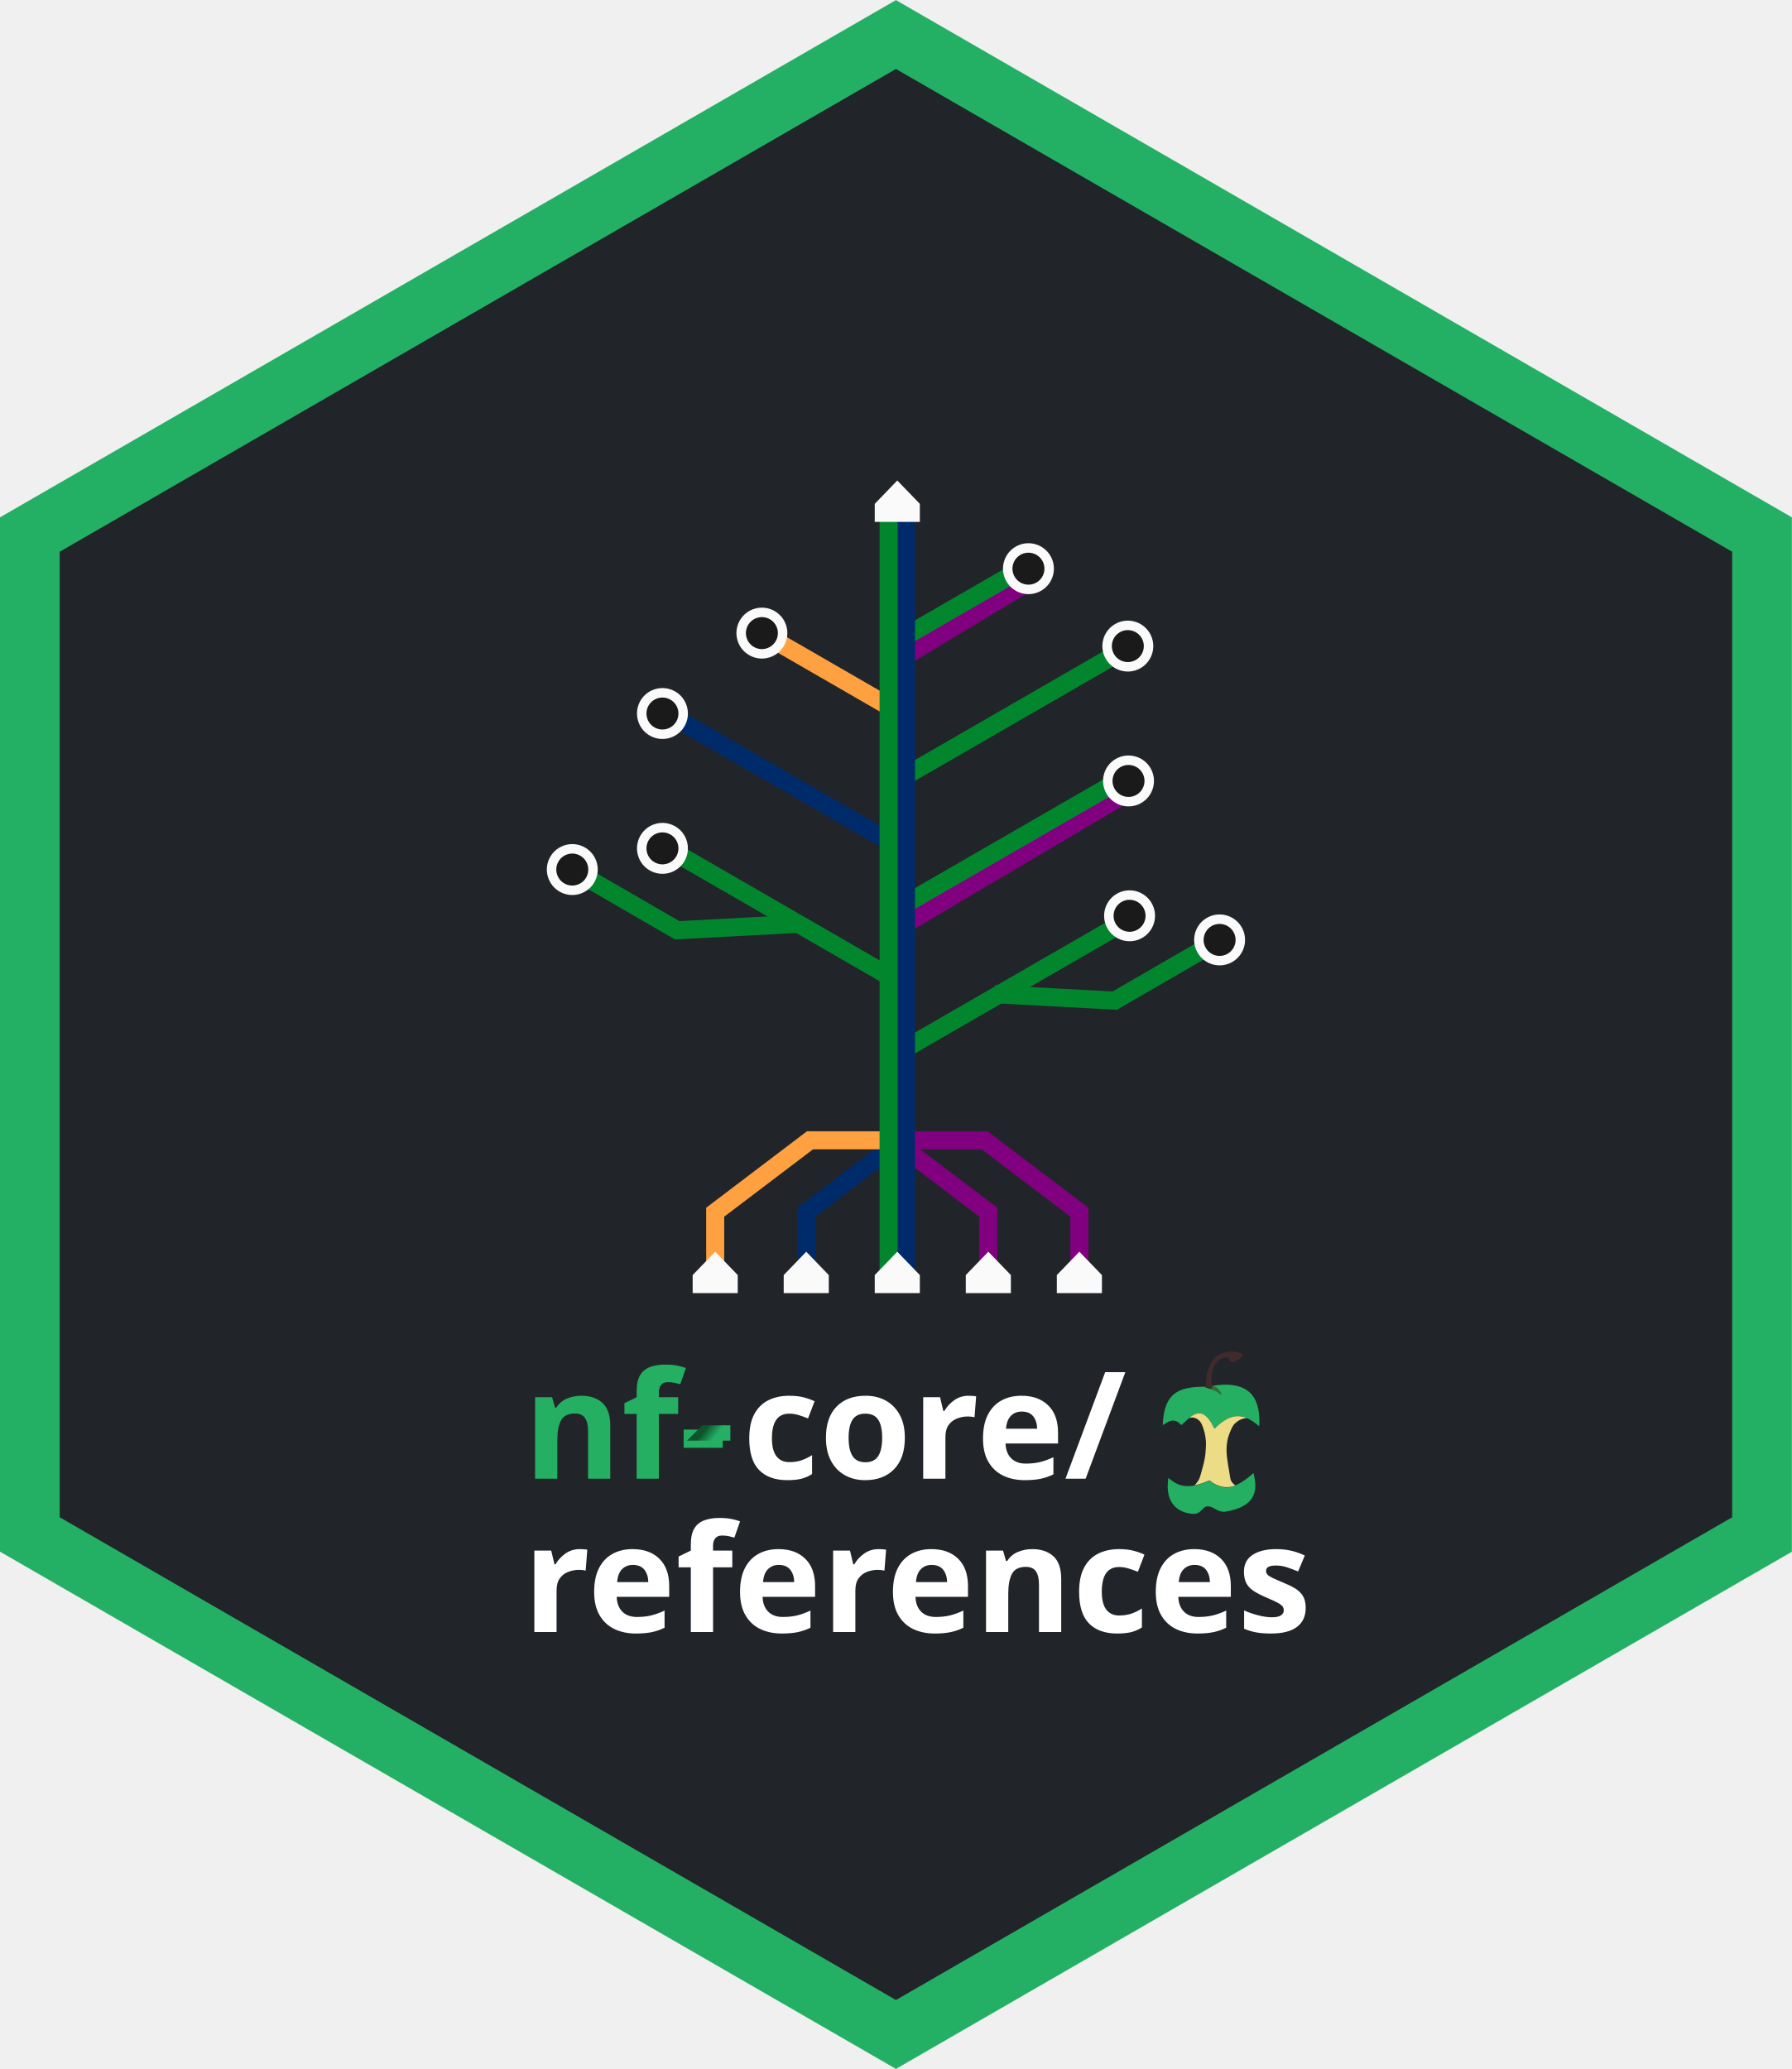
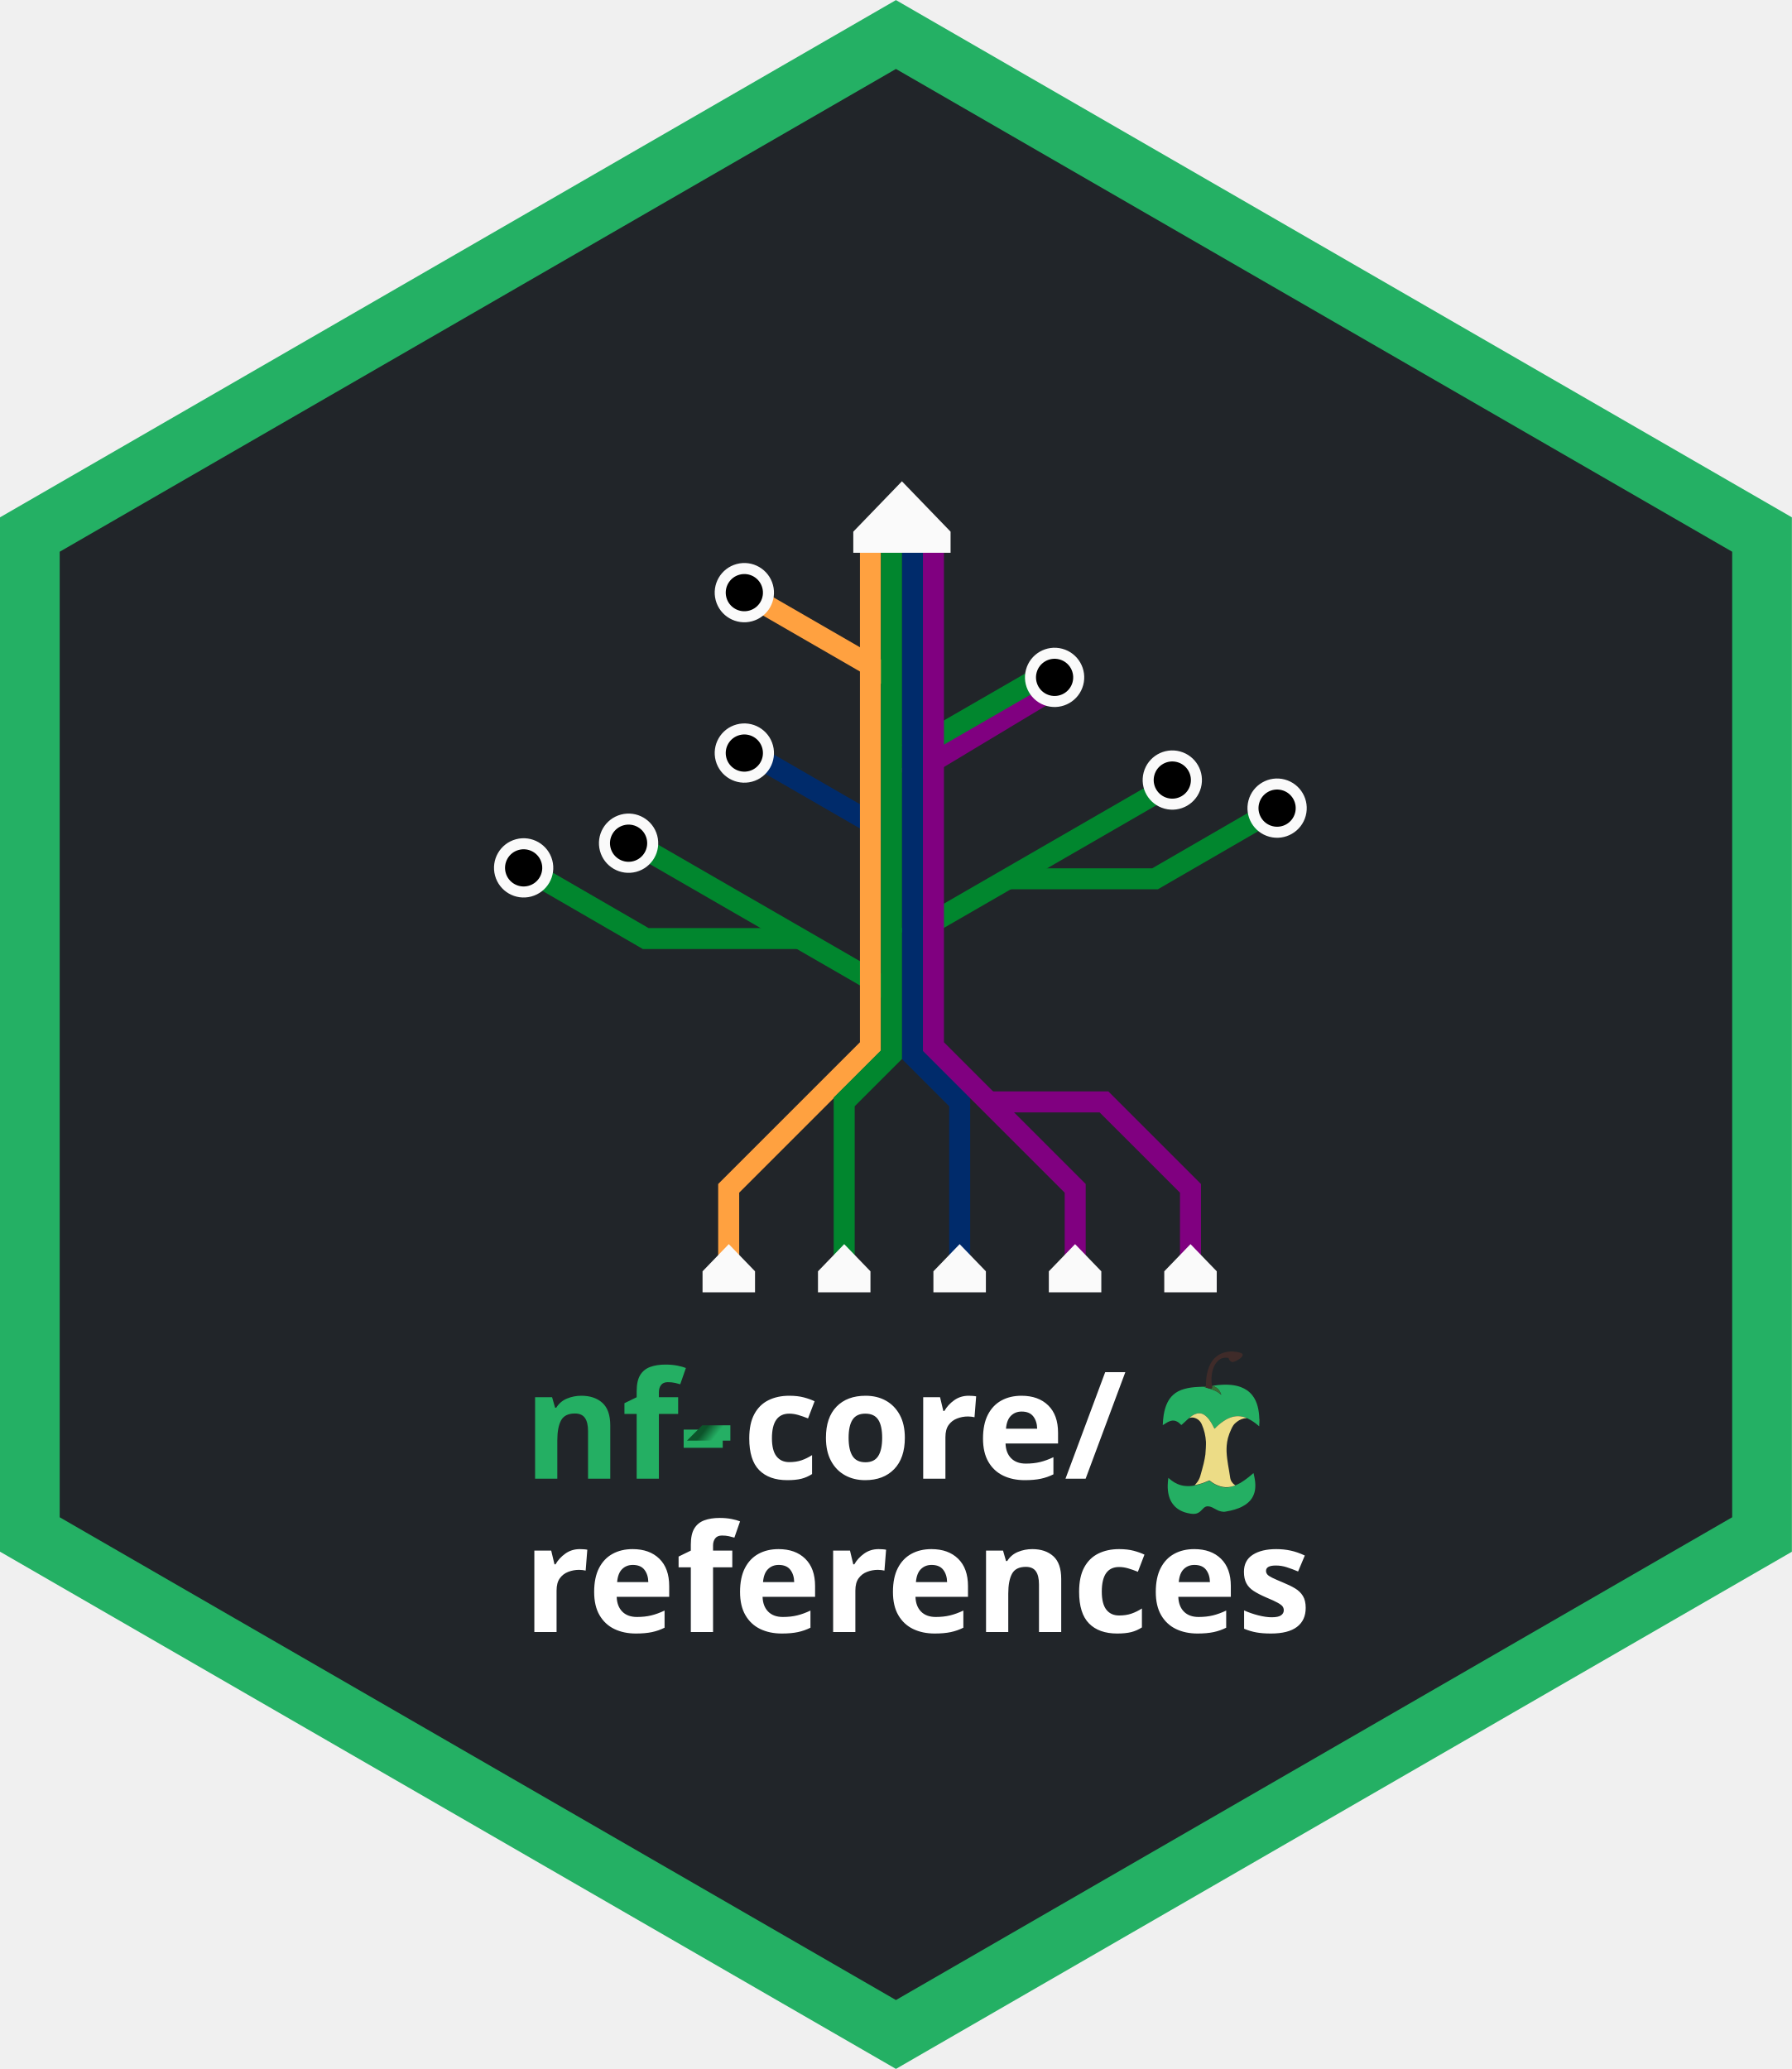
<svg xmlns="http://www.w3.org/2000/svg" width="4.399cm" height="5.08cm" viewBox="0 0 43.994 50.8" version="1.1" id="svg1">
  <defs id="defs1">
    <linearGradient id="f-22-3-1-7-8-1" x2="1" gradientTransform="matrix(37.93567,29.63859,-29.63859,37.93567,121.0979,274.1973)" gradientUnits="userSpaceOnUse">
      <stop id="stop12-6-8-2-3-6-1" offset="0" stop-color="#0c542a" />
      <stop id="stop14-1-5-0-3-8-5" offset=".215" stop-color="#0c542a" />
      <stop id="stop16-0-6-0-9-84-9" offset=".58" stop-color="#25af64" />
      <stop id="stop18-61-1-6-2-3-7" offset=".847" stop-color="#25af64" />
      <stop id="stop20-5-1-3-4-1-7" offset="1" stop-color="#25af64" />
    </linearGradient>
  </defs>
  <g id="layer1" transform="translate(-71.26857,-58.86979)">
    <g id="g10" transform="matrix(0.06595672,0,0,0.06595672,130.9337,79.44458)">
      <g id="g2-2-7-6-0-6" transform="matrix(0.2645833,0,0,0.2645833,-4127.828,-320.8078)">
        <path class="st0" d="m 13442.739,2896.002 -1218.5,-703.5 v -1407 l 1218.5,-703.5 1218.5,703.5 v 1407 z" id="path1-5-1-5-1-7-9-4-6-5" style="fill:#212529;fill-opacity:1;stroke:#000000" />
        <path class="st1" d="m 13442.739,2944.502 -1260.5,-727.8 v -1455.4 l 1260.5,-727.8 1260.5,727.8 v 1455.5 z m -1176.5,-776.2 1176.5,679.3 1176.5,-679.3 v -1358.6 l -1176.5,-679.3 -1176.5,679.3 z" id="path2-9-6-2-8-0-2-8-89-6" style="fill:#24b064;fill-opacity:1;stroke:none" />
      </g>
      <g id="g469-8-7-2-3" transform="matrix(0.2645833,0,0,0.2645833,-6110.631,-276.9723)">
        <g id="g24-3-2-66-9" transform="translate(20538.471,2032.072)">
          <text xml:space="preserve" style="font-size:209.867px;line-height:1.15;font-family:Inter;-inkscape-font-specification:Inter;text-align:end;text-decoration-color:#000000;letter-spacing:0px;text-anchor:end;fill:#ffffff;stroke:none;stroke-width:8.118;stroke-dasharray:8.118, 8.118;paint-order:stroke markers fill" x="-126.774" y="132.044" id="text14-0-4-8-3-49-4">
            <tspan id="tspan14-9-8-7-5-5-8" x="-126.774" y="132.044" style="font-style:normal;font-variant:normal;font-weight:bold;font-stretch:normal;font-size:209.867px;font-family:'Maven Pro';-inkscape-font-specification:'Maven Pro Bold';text-align:start;text-anchor:start;fill:#ffffff;stroke:none">references</tspan>
          </text>
          <g id="g15-1-1-3-1-0-1" transform="translate(3.4958484e-6,-433.0013)">
            <g id="g18-7-0-1-7-4-2">
              <g id="layer2-7-3-0-8-8-9" style="display:inline" transform="translate(-174.624,108)">
                <g id="g4209-1-0-0-9-7-3">
                  <path id="path24-1-4-5-4-1-9" d="m 1084.1,163.75 v 3.6 c -0.1,0 -0.1,0 -0.2,0.1 l -1.8,-1.5 c -4,-3.4 -8.3,-6.4 -13.1,-8.8 -0.8,-0.4 -1.6,-0.9 -2.5,-1.1 -0.1,-0.1 -0.2,-0.2 -0.3,-0.2 -1.8,-0.7 -3.6,-1.3 -5.5,-1.8 -4.1,-0.9 -8.2,-1 -12.3,-0.2 -5.3,1.1 -10,3.4 -14.5,6.4 -4.4,3 -8.4,6.5 -12.1,10.2 -0.7,0.7 -0.7,0.7 -1.1,-0.2 -2,-4.1 -4.2,-8.1 -6.9,-11.8 -2.1,-2.8 -4.4,-5.4 -7.4,-7.2 -3,-1.9 -6.3,-2.6 -9.8,-1.7 -4.3,1 -7.8,3.6 -11.1,6.4 -2,1.5 -3.8,3.3 -5.6,5 -1.7,1.5 -3.3,3 -5,4.5 -0.3,0.3 -0.5,0.3 -0.8,0 -1.7,-1.8 -3.5,-3.4 -5.6,-4.5 -3.1,-1.7 -6.3,-1.9 -9.6,-0.8 -2.8,0.9 -5.2,2.4 -7.7,4 -1,0.6 -1.9,1.3 -2.9,1.8 v -0.2 c 0.1,-0.2 0.1,-0.4 0.1,-0.6 0.2,-4.4 0.5,-8.9 1.2,-13.3 1,-6.1 2.5,-12 5.2,-17.5 2,-4.1 4.7,-7.9 8.1,-11 4.5,-4.1 9.8,-6.7 15.6,-8.3 6.3,-1.8 12.7,-2.6 19.2,-2.9 2.6,-0.1 5.1,-0.2 7.7,-0.3 1.3,0.5 2.6,0.8 3.9,1.2 1.9,0.6 3.8,1.2 5.7,1.7 1,0.4 1.9,0.7 2.9,1.1 3.7,1.3 7.3,3 10.4,5.5 0.8,0.6 1.6,1.3 2.4,2 -0.2,-0.6 -0.4,-1.1 -0.6,-1.7 -1.4,-3.7 -3.5,-6.7 -6.9,-8.8 -1.4,-0.9 -2.9,-1.5 -4.4,-2.3 0.1,0 0.3,0 0.4,-0.1 4.5,-0.8 9.1,-1.2 13.7,-1.4 3.9,-0.2 7.9,-0.1 11.8,0.3 4.6,0.5 9.1,1.4 13.4,3 6.4,2.4 11.9,6.1 16.2,11.5 3.7,4.7 6.1,10.1 7.6,15.9 1.5,5.7 2.1,11.6 2.3,17.5 -0.1,2.1 -0.1,4.3 -0.1,6.5" class="st0" style="fill:#24af63" />
                  <path id="path26-5-4-0-1-72-0" d="m 1084.1,157.15 h 0.1 v 6.6 h -0.1 z" class="st4" style="fill:#ecdc86" />
                  <path id="path28-9-4-3-6-7-8" d="m 1047.6,62.25 v 0.1 h -4.5 v -0.1 z" style="fill:#a0918f" />
                  <path id="path30-7-4-1-4-2-8" d="m 1050.5,250.65 c 2.5,-1 4.9,-2.3 7.3,-3.6 2.8,-1.7 5.4,-3.5 8,-5.4 2.2,-1.6 4.3,-3.3 6.4,-5.1 l 3.6,-3 c 0.2,-0.2 0.2,-0.1 0.3,0.1 0.4,1.6 0.7,3.3 1.1,5 0.5,2.3 0.8,4.6 1.1,6.9 0.3,2.7 0.4,5.3 0.2,8 -0.2,3.3 -0.8,6.6 -2,9.7 q -1.05,2.85 -2.7,5.4 c -1.4,2.2 -3,4.2 -5,5.9 -2.3,2.1 -4.9,3.9 -7.7,5.4 -3.7,2.1 -7.7,3.6 -11.8,4.8 -3.9,1.2 -7.9,2 -11.9,2.7 -1.1,0.2 -2.2,0.4 -3.3,0.4 -2.3,-0.1 -4.6,-0.6 -6.8,-1.4 -3.3,-1.3 -6.2,-3.3 -9.5,-4.8 -1.8,-0.8 -3.6,-1.4 -5.5,-1.5 -2.5,-0.2 -4.6,0.7 -6.4,2.4 l -3.9,3.9 c -2.2,2.2 -4.8,3.7 -7.9,4.2 -2.1,0.3 -4.1,0.2 -6.2,-0.1 -2.9,-0.4 -5.7,-1.1 -8.4,-1.9 -4,-1.3 -7.7,-3.1 -11.1,-5.7 -3.2,-2.4 -5.7,-5.4 -7.8,-8.8 -2.1,-3.5 -3.3,-7.2 -4.2,-11.1 -0.4,-1.7 -0.6,-3.5 -0.8,-5.2 -0.3,-2.5 -0.4,-4.9 -0.3,-7.4 0.1,-3.5 0.4,-6.9 0.9,-10.4 0.4,0.4 0.8,0.7 1.1,1 2.2,2 4.7,3.8 7.3,5.4 2.9,1.7 6.1,3.1 9.4,4 2.2,0.6 4.5,1 6.8,1.1 1.9,0.2 3.8,0.2 5.7,0.1 2.2,-0.1 4.5,-0.3 6.7,-0.9 0.3,0 0.6,0 0.8,-0.1 q 3,-0.6 6,-1.5 c 2.3,-0.7 4.5,-1.4 6.7,-2.2 2.1,-0.8 4.3,-1.7 6.4,-2.6 0.6,-0.3 1,-0.2 1.5,0.2 3.5,2.7 7.3,5 11.4,6.7 4.6,1.8 9.3,2.7 14.2,2.3 3.6,-0.7 7,-1.6 10.3,-2.9" class="st0" style="fill:#24af63" />
                  <path id="path32-7-7-80-3-26-5" d="m 1050.5,250.65 c -3.3,1.3 -6.7,2.2 -10.2,2.5 -4.9,0.4 -9.6,-0.5 -14.2,-2.3 -4.1,-1.6 -7.9,-3.9 -11.4,-6.7 -0.5,-0.4 -0.9,-0.5 -1.5,-0.2 -2.1,0.9 -4.2,1.8 -6.4,2.6 -2.2,0.8 -4.4,1.6 -6.7,2.2 -2,0.6 -4,1 -6,1.5 -0.3,0.1 -0.6,0.1 -0.8,0.1 l 2.1,-2.4 c 2.8,-3.2 4.8,-6.9 5.9,-11.1 1.6,-5.6 3.2,-11.3 4.6,-17 1,-4.2 1.8,-8.4 2.4,-12.7 0.4,-3.1 1,-14.9 0.8,-17.7 -0.5,-8.6 -2.4,-16.8 -5.9,-24.7 -2.1,-4.7 -5.7,-7.9 -10.7,-9.2 -2.2,-0.6 -4.4,-0.4 -6.5,0.3 -0.2,0.1 -0.3,0.2 -0.5,0.1 3.3,-2.8 6.7,-5.4 11.1,-6.4 3.5,-0.8 6.8,-0.2 9.8,1.7 3,1.9 5.3,4.4 7.4,7.2 2.7,3.7 4.9,7.7 6.9,11.8 0.4,0.9 0.4,0.9 1.1,0.2 3.7,-3.8 7.7,-7.3 12.1,-10.2 4.4,-3 9.2,-5.3 14.5,-6.4 4.1,-0.8 8.2,-0.7 12.3,0.2 1.9,0.4 3.7,1 5.5,1.8 0.1,0.1 0.3,0.1 0.3,0.2 -5.3,0.1 -9.8,2.1 -13.9,5.2 -2,1.5 -3.8,3.2 -5.2,5.3 -1.1,1.7 -2.1,3.6 -2.9,5.5 -1.8,3.8 -3.3,7.8 -4.4,11.9 -0.9,3.5 -1.5,7.1 -1.8,10.7 -0.2,2.8 -0.3,5.6 -0.2,8.4 0.1,3.4 0.5,6.8 0.9,10.3 0.7,5.7 1.7,11.4 2.7,17.1 0.5,3.1 0.9,6.3 1.5,9.5 0.7,4.6 3.3,8 7,10.6 0,-0.1 0.2,0 0.3,0.1" class="st4" style="fill:#ecdc86" />
                  <path id="path34-6-6-17-5-1-0" d="m 1043.1,62.35 h 4.5 c 3.6,0.2 7.2,0.8 10.6,2 2.7,0.9 3.3,2.7 1.7,5 -1.1,1.6 -2.7,2.8 -4.4,3.9 -2.1,1.4 -4.4,2.6 -6.9,3.5 -2.5,1 -4.9,0 -6.5,-2.5 -0.5,-0.8 -0.9,-1.6 -1.1,-2.5 -0.1,-0.3 -0.2,-0.4 -0.5,-0.4 -5.6,-1 -10.6,0.3 -14.7,4.3 -3.4,3.2 -5.4,7.3 -6.8,11.7 -1.3,4 -1.9,8 -2.1,12.2 -0.2,3.7 0.1,7.4 0.6,11 0.1,0.6 0.3,1.2 0.3,1.9 0.1,0.8 -0.2,1.5 -0.8,1.9 -0.7,0.5 -1.5,0.4 -2.3,0.4 -1.9,-0.6 -3.8,-1.2 -5.7,-1.7 v -1.3 c 0,-2 0,-3.9 0.1,-5.9 0.4,-7.7 1.6,-15.3 4.6,-22.5 2.2,-5.4 5.4,-10.1 9.9,-13.8 3.7,-3.1 7.9,-5.1 12.6,-6.2 2.4,-0.6 4.6,-0.9 6.9,-1" style="fill:#3f2b29" />
                  <path id="path36-7-31-9-4-0-9" d="m 1014.8,114.65 c 0.8,0 1.6,0.1 2.3,-0.4 0.7,-0.5 0.9,-1.2 0.8,-1.9 -0.1,-0.6 -0.2,-1.3 -0.3,-1.9 0.4,0 0.7,-0.1 1.1,-0.1 1.4,0.8 2.9,1.5 4.4,2.3 3.4,2.1 5.5,5.1 6.9,8.8 0.2,0.6 0.4,1.1 0.6,1.7 -0.8,-0.7 -1.6,-1.4 -2.4,-2 -3.2,-2.4 -6.7,-4.1 -10.4,-5.5 -1.1,-0.3 -2,-0.6 -3,-1" class="st7" style="fill:#396e35" />
                  <path id="path38-3-7-1-8-6-6" d="m 1009.1,111.65 v 1.3 c -1.3,-0.4 -2.6,-0.7 -3.9,-1.2 1.4,-0.1 2.7,-0.1 3.9,-0.1" class="st7" style="fill:#396e35" />
                </g>
              </g>
              <text id="text53-6-5-0-7-1-3" x="-125.725" y="349.245" font-size="209.87" font-weight="bold" style="font-weight:700;font-size:209.87px;font-family:'Maven Pro'">
                <tspan id="tspan55-5-9-3-3-5-8" x="-125.725" y="349.245" class="st0 st1 st2" font-size="209.87" font-weight="bold" style="font-weight:700;font-size:209.867px;font-family:'Maven Pro';fill:#24af63">nf-</tspan>
              </text>
              <text id="text69-63-6-5-3-9-5" x="182.517" y="349.245" font-size="209.87" font-weight="bold" style="font-weight:700;font-size:209.87px;font-family:'Maven Pro';fill:#ffffff">
                <tspan id="tspan71-9-2-9-5-4-6" x="182.517" y="349.245" class="st0 st1 st2" font-size="209.87" font-weight="bold" style="font-weight:700;font-size:209.867px;font-family:'Maven Pro';fill:#ffffff">
                  <tspan id="tspan73-4-1-4-0-9-1" style="fill:#ffffff">core/</tspan>
                </tspan>
              </text>
              <path id="path67-8-7-8-1-0-1" d="m 125.813,274.116 -21.532,21.616 h 61.092 v -21.617 z" style="fill:url(#f-22-3-1-7-8-1)" />
            </g>
          </g>
        </g>
      </g>
-       <g id="g1" transform="matrix(1.321902,0,0,1.321902,-813.9482,-495.1784)">
-         <g id="g68" transform="matrix(1.870921,-1.080177,1.080177,1.870921,-136.7852,269.4814)">
-           <path id="path67-2" d="m 137.35,96.027 -21.075,0.374" style="display:inline;fill:none;stroke:#800080;stroke-width:2.352;stroke-linecap:butt;stroke-linejoin:miter;stroke-miterlimit:4;stroke-dasharray:none;stroke-dashoffset:0;stroke-opacity:1" />
-           <path id="path68" d="M 138.473,94.156 H 117.772" style="display:inline;fill:none;stroke:#01862e;stroke-width:2.352;stroke-linecap:butt;stroke-linejoin:miter;stroke-miterlimit:4;stroke-dasharray:none;stroke-dashoffset:0;stroke-opacity:1" />
+       <g id="g3" transform="matrix(4.996163,0,0,4.996163,293.3988,257.5449)">
+         <path id="path130-5" d="m -202.367,-50.244 10.691,6.189 h 11.468" style="display:inline;fill:none;stroke:#01862e;stroke-width:1.565;stroke-linecap:butt;stroke-linejoin:miter;stroke-miterlimit:4;stroke-dasharray:none;stroke-dashoffset:0;stroke-opacity:1" />
+         <circle cx="-181.165" cy="-99.605" fill="#ffffff" stroke="#000000" stroke-width="0.822" id="circle130-0" r="1.797" transform="rotate(-15)" style="fill:#000000;fill-opacity:1;stroke:#fafafa;stroke-opacity:1" />
+         <path id="path131-3" d="m -194.548,-52.339 21.414,12.363" style="display:inline;fill:none;stroke:#01862e;stroke-width:1.565;stroke-linecap:butt;stroke-linejoin:miter;stroke-miterlimit:4;stroke-dasharray:none;stroke-dashoffset:0;stroke-opacity:1" />
+         <circle cx="-173.137" cy="-99.357" fill="#ffffff" stroke="#000000" stroke-width="0.822" id="circle131-6" r="1.797" transform="rotate(-15)" style="fill:#000000;fill-opacity:1;stroke:#fafafa;stroke-opacity:1" />
+         <path id="path134-0" d="m -185.924,-70.752 12.79,7.384" style="display:inline;fill:none;stroke:#ffa140;stroke-width:1.565;stroke-linecap:butt;stroke-linejoin:miter;stroke-miterlimit:4;stroke-dasharray:none;stroke-dashoffset:0;stroke-opacity:1" />
+         <circle cx="-159.974" cy="-115.159" fill="#ffffff" stroke="#000000" stroke-width="0.822" id="circle134-6" r="1.797" transform="rotate(-15)" style="fill:#000000;fill-opacity:1;stroke:#fafafa;stroke-opacity:1" />
+         <path id="path140-3" d="m -150.938,-56.447 -21.414,12.363" style="display:inline;fill:none;stroke:#01862e;stroke-width:1.565;stroke-linecap:butt;stroke-linejoin:miter;stroke-miterlimit:4;stroke-dasharray:none;stroke-dashoffset:0;stroke-opacity:1" />
+         <circle cx="-161.708" cy="-14.507" fill="#ffffff" stroke="#000000" stroke-width="0.822" id="circle140-2" r="1.797" transform="rotate(15)" style="fill:#000000;fill-opacity:1;stroke:#fafafa;stroke-opacity:1" />
+         <path id="path143-6" d="m -143.04,-54.696 -10.691,6.189 -11.116,-3e-6" style="display:inline;fill:none;stroke:#01862e;stroke-width:1.565;stroke-linecap:butt;stroke-linejoin:miter;stroke-miterlimit:4;stroke-dasharray:none;stroke-dashoffset:0;stroke-opacity:1" />
+         <circle cx="-153.624" cy="-14.507" fill="#ffffff" stroke="#000000" stroke-width="0.822" id="circle143-1" r="1.797" transform="rotate(15)" style="fill:#000000;fill-opacity:1;stroke:#fafafa;stroke-opacity:1" />
+         <g id="g146-5" transform="matrix(0.5761904,-0.3326637,0.3326637,0.5761904,-271.4064,-72.88271)">
+           <path id="path145-4" d="m 137.35,96.027 -21.075,0.374" style="display:inline;fill:none;stroke:#800080;stroke-width:2.352;stroke-linecap:butt;stroke-linejoin:miter;stroke-miterlimit:4;stroke-dasharray:none;stroke-dashoffset:0;stroke-opacity:1" />
+           <path id="path146-7" d="M 138.473,94.156 H 117.772" style="display:inline;fill:none;stroke:#01862e;stroke-width:2.352;stroke-linecap:butt;stroke-linejoin:miter;stroke-miterlimit:4;stroke-dasharray:none;stroke-dashoffset:0;stroke-opacity:1" />
        </g>
-         <circle cx="-290.81" cy="-231.363" fill="#ffffff" stroke="#000000" stroke-width="2.668" id="circle11" r="5.835" transform="rotate(-165)" style="fill:#1a1a1a;fill-opacity:1;stroke:#fafafa;stroke-opacity:1" />
-         <path id="path52" d="m 140.78,313.901 41.529,23.977" style="display:inline;fill:none;stroke:#ffa140;stroke-width:5.08;stroke-linecap:butt;stroke-linejoin:miter;stroke-miterlimit:4;stroke-dasharray:none;stroke-dashoffset:0;stroke-opacity:1" />
-         <circle cx="58.969" cy="343.871" fill="#ffffff" stroke="#000000" stroke-width="2.668" id="circle52" r="5.835" transform="rotate(-15)" style="fill:#1a1a1a;fill-opacity:1;stroke:#fafafa;stroke-opacity:1" />
-         <path id="path113" d="m 185.152,459.741 -26.702,20.245 v 20.245" style="display:inline;fill:none;stroke:#002b6b;stroke-width:5.08;stroke-linecap:butt;stroke-linejoin:miter;stroke-miterlimit:4;stroke-dasharray:none;stroke-dashoffset:0;stroke-opacity:1" />
-         <path id="path124" d="m 183.024,459.741 26.702,20.245 v 20.245" style="display:inline;fill:none;stroke:#800080;stroke-width:5.08;stroke-linecap:butt;stroke-linejoin:miter;stroke-miterlimit:4;stroke-dasharray:none;stroke-dashoffset:0;stroke-opacity:1" />
-         <path style="display:inline;fill:none;stroke:#ffa140;stroke-width:5.08;stroke-linecap:butt;stroke-linejoin:miter;stroke-miterlimit:4;stroke-dasharray:none;stroke-dashoffset:0;stroke-opacity:1" d="m 184.088,459.729 h -24.574 l -26.702,20.257 v 20.245" id="path26-6" />
-         <path style="display:inline;fill:none;stroke:#800080;stroke-width:5.08;stroke-linecap:butt;stroke-linejoin:miter;stroke-miterlimit:4;stroke-dasharray:none;stroke-dashoffset:0;stroke-opacity:1" d="M 235.364,500.231 V 479.986 L 208.662,459.729 H 184.088" id="path94" />
-         <path id="path142" d="m 87.389,380.491 34.713,20.095 33.807,-1.805" style="display:inline;fill:none;stroke:#01862e;stroke-width:5.08;stroke-linecap:butt;stroke-linejoin:miter;stroke-miterlimit:4;stroke-dasharray:none;stroke-dashoffset:0;stroke-opacity:1" />
-         <path id="path98" d="m 112.777,373.69 69.531,40.144" style="display:inline;fill:none;stroke:#01862e;stroke-width:5.08;stroke-linecap:butt;stroke-linejoin:miter;stroke-miterlimit:4;stroke-dasharray:none;stroke-dashoffset:0;stroke-opacity:1" />
-         <path id="path137" d="m 254.381,394.618 -69.531,40.144" style="display:inline;fill:none;stroke:#01862e;stroke-width:5.08;stroke-linecap:butt;stroke-linejoin:miter;stroke-miterlimit:4;stroke-dasharray:none;stroke-dashoffset:0;stroke-opacity:1" />
-         <path id="path79" d="m 280.028,400.305 -34.713,20.095 -33.807,-1.805" style="display:inline;fill:none;stroke:#01862e;stroke-width:5.08;stroke-linecap:butt;stroke-linejoin:miter;stroke-miterlimit:4;stroke-dasharray:none;stroke-dashoffset:0;stroke-opacity:1" />
-         <circle cx="369.865" cy="318.42" fill="#ffffff" stroke="#000000" stroke-width="2.668" id="circle8" r="5.835" transform="rotate(15)" style="fill:#1a1a1a;fill-opacity:1;stroke:#fafafa;stroke-opacity:1" />
-         <g id="g74" transform="matrix(1.870921,-1.080177,1.080177,1.870921,-136.8013,344.9069)">
-           <path id="path73" d="m 152.318,96.027 -36.042,0.374" style="display:inline;fill:none;stroke:#800080;stroke-width:2.352;stroke-linecap:butt;stroke-linejoin:miter;stroke-miterlimit:4;stroke-dasharray:none;stroke-dashoffset:0;stroke-opacity:1" />
-           <path id="path74" d="M 153.44,94.156 H 117.772" style="display:inline;fill:none;stroke:#01862e;stroke-width:2.352;stroke-linecap:butt;stroke-linejoin:miter;stroke-miterlimit:4;stroke-dasharray:none;stroke-dashoffset:0;stroke-opacity:1" />
-         </g>
-         <path id="path126" d="m 254.381,317.866 -69.531,40.144" style="display:inline;fill:none;stroke:#01862e;stroke-width:5.08;stroke-linecap:butt;stroke-linejoin:miter;stroke-miterlimit:4;stroke-dasharray:none;stroke-dashoffset:0;stroke-opacity:1" />
-         <path id="path76" d="m 112.777,335.712 69.531,40.144" style="display:inline;fill:none;stroke:#002b6b;stroke-width:5.08;stroke-linecap:butt;stroke-linejoin:miter;stroke-miterlimit:4;stroke-dasharray:none;stroke-dashoffset:0;stroke-opacity:1" />
-         <g id="g57" transform="matrix(2.160354,0,0,2.160354,-43.25008,-63.53364)">
-           <path id="path50" d="M 106.366,160.815 V 260.959" style="display:inline;fill:none;stroke:#002b6b;stroke-width:2.352;stroke-linecap:butt;stroke-linejoin:miter;stroke-miterlimit:4;stroke-dasharray:none;stroke-dashoffset:0;stroke-opacity:1" />
-           <path id="path92" d="M 104.098,160.815 V 260.959" style="display:inline;fill:none;stroke:#01862e;stroke-width:2.352;stroke-linecap:butt;stroke-linejoin:miter;stroke-miterlimit:4;stroke-dasharray:none;stroke-dashoffset:0;stroke-opacity:1" />
-         </g>
-         <path id="path1379" d="m 139.16,502.771 v -5.079 h 0.004 l -6.352,-6.577 -6.349,6.577 v 5.079 z" style="color:#000000;font-style:normal;font-variant:normal;font-weight:normal;font-stretch:normal;font-size:medium;line-height:normal;font-family:sans-serif;font-variant-ligatures:normal;font-variant-position:normal;font-variant-caps:normal;font-variant-numeric:normal;font-variant-alternates:normal;font-feature-settings:normal;text-indent:0;text-align:start;text-decoration:none;text-decoration-line:none;text-decoration-style:solid;text-decoration-color:#000000;letter-spacing:normal;word-spacing:normal;text-transform:none;writing-mode:lr-tb;direction:ltr;text-orientation:mixed;dominant-baseline:auto;baseline-shift:baseline;text-anchor:start;white-space:normal;shape-padding:0;clip-rule:nonzero;display:inline;overflow:visible;visibility:visible;isolation:auto;mix-blend-mode:normal;color-interpolation:sRGB;color-interpolation-filters:linearRGB;solid-color:#000000;solid-opacity:1;vector-effect:none;fill:#fafafa;fill-opacity:1;fill-rule:nonzero;stroke:none;stroke-width:5.079;stroke-linecap:butt;stroke-linejoin:miter;stroke-miterlimit:4;stroke-dasharray:none;stroke-dashoffset:0;stroke-opacity:1;color-rendering:auto;image-rendering:auto;shape-rendering:auto;text-rendering:auto;enable-background:accumulate" />
-         <path id="path234" d="m 164.798,502.771 v -5.079 h 0.004 l -6.352,-6.577 -6.349,6.577 v 5.079 z" style="color:#000000;font-style:normal;font-variant:normal;font-weight:normal;font-stretch:normal;font-size:medium;line-height:normal;font-family:sans-serif;font-variant-ligatures:normal;font-variant-position:normal;font-variant-caps:normal;font-variant-numeric:normal;font-variant-alternates:normal;font-feature-settings:normal;text-indent:0;text-align:start;text-decoration:none;text-decoration-line:none;text-decoration-style:solid;text-decoration-color:#000000;letter-spacing:normal;word-spacing:normal;text-transform:none;writing-mode:lr-tb;direction:ltr;text-orientation:mixed;dominant-baseline:auto;baseline-shift:baseline;text-anchor:start;white-space:normal;shape-padding:0;clip-rule:nonzero;display:inline;overflow:visible;visibility:visible;isolation:auto;mix-blend-mode:normal;color-interpolation:sRGB;color-interpolation-filters:linearRGB;solid-color:#000000;solid-opacity:1;vector-effect:none;fill:#fafafa;fill-opacity:1;fill-rule:nonzero;stroke:none;stroke-width:5.079;stroke-linecap:butt;stroke-linejoin:miter;stroke-miterlimit:4;stroke-dasharray:none;stroke-dashoffset:0;stroke-opacity:1;color-rendering:auto;image-rendering:auto;shape-rendering:auto;text-rendering:auto;enable-background:accumulate" />
-         <path id="path236" d="m 216.074,502.771 v -5.079 h 0.002 l -6.352,-6.577 -6.349,6.577 v 5.079 z" style="color:#000000;font-style:normal;font-variant:normal;font-weight:normal;font-stretch:normal;font-size:medium;line-height:normal;font-family:sans-serif;font-variant-ligatures:normal;font-variant-position:normal;font-variant-caps:normal;font-variant-numeric:normal;font-variant-alternates:normal;font-feature-settings:normal;text-indent:0;text-align:start;text-decoration:none;text-decoration-line:none;text-decoration-style:solid;text-decoration-color:#000000;letter-spacing:normal;word-spacing:normal;text-transform:none;writing-mode:lr-tb;direction:ltr;text-orientation:mixed;dominant-baseline:auto;baseline-shift:baseline;text-anchor:start;white-space:normal;shape-padding:0;clip-rule:nonzero;display:inline;overflow:visible;visibility:visible;isolation:auto;mix-blend-mode:normal;color-interpolation:sRGB;color-interpolation-filters:linearRGB;solid-color:#000000;solid-opacity:1;vector-effect:none;fill:#fafafa;fill-opacity:1;fill-rule:nonzero;stroke:none;stroke-width:5.079;stroke-linecap:butt;stroke-linejoin:miter;stroke-miterlimit:4;stroke-dasharray:none;stroke-dashoffset:0;stroke-opacity:1;color-rendering:auto;image-rendering:auto;shape-rendering:auto;text-rendering:auto;enable-background:accumulate" />
-         <path id="path237" d="m 241.712,502.771 v -5.079 h 0.002 l -6.352,-6.577 -6.349,6.577 v 5.079 z" style="color:#000000;font-style:normal;font-variant:normal;font-weight:normal;font-stretch:normal;font-size:medium;line-height:normal;font-family:sans-serif;font-variant-ligatures:normal;font-variant-position:normal;font-variant-caps:normal;font-variant-numeric:normal;font-variant-alternates:normal;font-feature-settings:normal;text-indent:0;text-align:start;text-decoration:none;text-decoration-line:none;text-decoration-style:solid;text-decoration-color:#000000;letter-spacing:normal;word-spacing:normal;text-transform:none;writing-mode:lr-tb;direction:ltr;text-orientation:mixed;dominant-baseline:auto;baseline-shift:baseline;text-anchor:start;white-space:normal;shape-padding:0;clip-rule:nonzero;display:inline;overflow:visible;visibility:visible;isolation:auto;mix-blend-mode:normal;color-interpolation:sRGB;color-interpolation-filters:linearRGB;solid-color:#000000;solid-opacity:1;vector-effect:none;fill:#fafafa;fill-opacity:1;fill-rule:nonzero;stroke:none;stroke-width:5.079;stroke-linecap:butt;stroke-linejoin:miter;stroke-miterlimit:4;stroke-dasharray:none;stroke-dashoffset:0;stroke-opacity:1;color-rendering:auto;image-rendering:auto;shape-rendering:auto;text-rendering:auto;enable-background:accumulate" />
-         <path id="path235" d="m 190.436,502.771 v -5.079 h 0.002 l -6.352,-6.577 -6.349,6.577 v 5.079 z" style="color:#000000;font-style:normal;font-variant:normal;font-weight:normal;font-stretch:normal;font-size:medium;line-height:normal;font-family:sans-serif;font-variant-ligatures:normal;font-variant-position:normal;font-variant-caps:normal;font-variant-numeric:normal;font-variant-alternates:normal;font-feature-settings:normal;text-indent:0;text-align:start;text-decoration:none;text-decoration-line:none;text-decoration-style:solid;text-decoration-color:#000000;letter-spacing:normal;word-spacing:normal;text-transform:none;writing-mode:lr-tb;direction:ltr;text-orientation:mixed;dominant-baseline:auto;baseline-shift:baseline;text-anchor:start;white-space:normal;shape-padding:0;clip-rule:nonzero;display:inline;overflow:visible;visibility:visible;isolation:auto;mix-blend-mode:normal;color-interpolation:sRGB;color-interpolation-filters:linearRGB;solid-color:#000000;solid-opacity:1;vector-effect:none;fill:#fafafa;fill-opacity:1;fill-rule:nonzero;stroke:none;stroke-width:5.079;stroke-linecap:butt;stroke-linejoin:miter;stroke-miterlimit:4;stroke-dasharray:none;stroke-dashoffset:0;stroke-opacity:1;color-rendering:auto;image-rendering:auto;shape-rendering:auto;text-rendering:auto;enable-background:accumulate" />
-         <path id="path236-7" d="m 190.436,285.567 v -5.079 h 0.002 l -6.352,-6.577 -6.349,6.577 v 5.079 z" style="color:#000000;font-style:normal;font-variant:normal;font-weight:normal;font-stretch:normal;font-size:medium;line-height:normal;font-family:sans-serif;font-variant-ligatures:normal;font-variant-position:normal;font-variant-caps:normal;font-variant-numeric:normal;font-variant-alternates:normal;font-feature-settings:normal;text-indent:0;text-align:start;text-decoration:none;text-decoration-line:none;text-decoration-style:solid;text-decoration-color:#000000;letter-spacing:normal;word-spacing:normal;text-transform:none;writing-mode:lr-tb;direction:ltr;text-orientation:mixed;dominant-baseline:auto;baseline-shift:baseline;text-anchor:start;white-space:normal;shape-padding:0;clip-rule:nonzero;display:inline;overflow:visible;visibility:visible;isolation:auto;mix-blend-mode:normal;color-interpolation:sRGB;color-interpolation-filters:linearRGB;solid-color:#000000;solid-opacity:1;vector-effect:none;fill:#fafafa;fill-opacity:1;fill-rule:nonzero;stroke:none;stroke-width:5.079;stroke-linecap:butt;stroke-linejoin:miter;stroke-miterlimit:4;stroke-dasharray:none;stroke-dashoffset:0;stroke-opacity:1;color-rendering:auto;image-rendering:auto;shape-rendering:auto;text-rendering:auto;enable-background:accumulate" />
-         <circle cx="-9.839" cy="394.376" fill="#ffffff" stroke="#000000" stroke-width="2.668" id="circle10" r="5.835" transform="rotate(-15)" style="fill:#1a1a1a;fill-opacity:1;stroke:#fafafa;stroke-opacity:1" />
-         <circle cx="16.23" cy="395.182" fill="#ffffff" stroke="#000000" stroke-width="2.668" id="circle3" r="5.835" transform="rotate(-15)" style="fill:#1a1a1a;fill-opacity:1;stroke:#fafafa;stroke-opacity:1" />
-         <circle cx="26.06" cy="-358.498" fill="#ffffff" stroke="#000000" stroke-width="2.668" id="circle76" r="5.835" transform="matrix(0.9659258,-0.258819,-0.258819,-0.9659258,0,0)" style="fill:#1a1a1a;fill-opacity:1;stroke:#fafafa;stroke-opacity:1" />
-         <circle cx="343.618" cy="318.42" fill="#ffffff" stroke="#000000" stroke-width="2.668" id="circle9" r="5.835" transform="rotate(15)" style="fill:#1a1a1a;fill-opacity:1;stroke:#fafafa;stroke-opacity:1" />
-         <circle cx="-323.485" cy="-245.179" fill="#ffffff" stroke="#000000" stroke-width="2.668" id="circle14" r="5.835" transform="rotate(-165)" style="fill:#1a1a1a;fill-opacity:1;stroke:#fafafa;stroke-opacity:1" />
-         <circle cx="333.502" cy="-281.813" fill="#ffffff" stroke="#000000" stroke-width="2.668" id="circle7" r="5.835" transform="matrix(0.9659258,0.258819,0.258819,-0.9659258,0,0)" style="fill:#1a1a1a;fill-opacity:1;stroke:#fafafa;stroke-opacity:1" />
+         <circle cx="172.159" cy="19.628" fill="#ffffff" stroke="#000000" stroke-width="0.822" id="circle146-6" r="1.797" transform="rotate(-165)" style="fill:#000000;fill-opacity:1;stroke:#fafafa;stroke-opacity:1" />
+         <path id="path158-6" d="m -185.924,-59.056 12.79,7.384" style="display:inline;fill:none;stroke:#002b6b;stroke-width:1.565;stroke-linecap:butt;stroke-linejoin:miter;stroke-miterlimit:4;stroke-dasharray:none;stroke-dashoffset:0;stroke-opacity:1" />
+         <circle cx="-163.068" cy="103.613" fill="#ffffff" stroke="#000000" stroke-width="0.822" id="circle158-9" r="1.797" transform="matrix(0.9659258,-0.2588191,-0.2588191,-0.9659258,0,0)" style="fill:#000000;fill-opacity:1;stroke:#fafafa;stroke-opacity:1" />
+         <path style="display:inline;fill:none;stroke:#ffa140;stroke-width:1.565;stroke-linecap:butt;stroke-linejoin:miter;stroke-miterlimit:4;stroke-dasharray:none;stroke-dashoffset:0;stroke-opacity:1" d="m -174.933,-74.353 v 38.349 l -10.562,10.562 v 7.041" id="path163-3" />
+         <path style="display:inline;fill:none;stroke:#002b6b;stroke-width:1.565;stroke-linecap:butt;stroke-linejoin:miter;stroke-miterlimit:4;stroke-dasharray:none;stroke-dashoffset:0;stroke-opacity:1" d="m -171.804,-74.353 -0.001,38.949 3.521,3.52 v 14.083" id="path164-7" />
+         <path style="display:inline;fill:none;stroke:#01862e;stroke-width:1.565;stroke-linecap:butt;stroke-linejoin:miter;stroke-miterlimit:4;stroke-dasharray:none;stroke-dashoffset:0;stroke-opacity:1" d="m -173.369,-74.353 0.001,38.949 -3.521,3.52 v 14.083" id="path165-4" />
+         <path style="display:inline;fill:none;stroke:#800080;stroke-width:1.565;stroke-linecap:butt;stroke-linejoin:miter;stroke-miterlimit:4;stroke-dasharray:none;stroke-dashoffset:0;stroke-opacity:1" d="m -170.24,-74.353 v 38.349 l 10.562,10.562 v 7.041" id="path166-5" />
+         <path id="path169-2" d="m -157.732,-17.695 v -1.564 h 8e-4 l -1.956,-2.026 -1.955,2.026 v 1.564 z" style="color:#000000;font-style:normal;font-variant:normal;font-weight:normal;font-stretch:normal;font-size:medium;line-height:normal;font-family:sans-serif;font-variant-ligatures:normal;font-variant-position:normal;font-variant-caps:normal;font-variant-numeric:normal;font-variant-alternates:normal;font-feature-settings:normal;text-indent:0;text-align:start;text-decoration:none;text-decoration-line:none;text-decoration-style:solid;text-decoration-color:#000000;letter-spacing:normal;word-spacing:normal;text-transform:none;writing-mode:lr-tb;direction:ltr;text-orientation:mixed;dominant-baseline:auto;baseline-shift:baseline;text-anchor:start;white-space:normal;shape-padding:0;clip-rule:nonzero;display:inline;overflow:visible;visibility:visible;isolation:auto;mix-blend-mode:normal;color-interpolation:sRGB;color-interpolation-filters:linearRGB;solid-color:#000000;solid-opacity:1;vector-effect:none;fill:#fafafa;fill-opacity:1;fill-rule:nonzero;stroke:none;stroke-width:1.564;stroke-linecap:butt;stroke-linejoin:miter;stroke-miterlimit:4;stroke-dasharray:none;stroke-dashoffset:0;stroke-opacity:1;color-rendering:auto;image-rendering:auto;shape-rendering:auto;text-rendering:auto;enable-background:accumulate" />
+         <path id="path172-5" d="m -183.532,-17.695 v -1.564 h 7.9e-4 l -1.956,-2.026 -1.955,2.026 v 1.564 z" style="color:#000000;font-style:normal;font-variant:normal;font-weight:normal;font-stretch:normal;font-size:medium;line-height:normal;font-family:sans-serif;font-variant-ligatures:normal;font-variant-position:normal;font-variant-caps:normal;font-variant-numeric:normal;font-variant-alternates:normal;font-feature-settings:normal;text-indent:0;text-align:start;text-decoration:none;text-decoration-line:none;text-decoration-style:solid;text-decoration-color:#000000;letter-spacing:normal;word-spacing:normal;text-transform:none;writing-mode:lr-tb;direction:ltr;text-orientation:mixed;dominant-baseline:auto;baseline-shift:baseline;text-anchor:start;white-space:normal;shape-padding:0;clip-rule:nonzero;display:inline;overflow:visible;visibility:visible;isolation:auto;mix-blend-mode:normal;color-interpolation:sRGB;color-interpolation-filters:linearRGB;solid-color:#000000;solid-opacity:1;vector-effect:none;fill:#fafafa;fill-opacity:1;fill-rule:nonzero;stroke:none;stroke-width:1.564;stroke-linecap:butt;stroke-linejoin:miter;stroke-miterlimit:4;stroke-dasharray:none;stroke-dashoffset:0;stroke-opacity:1;color-rendering:auto;image-rendering:auto;shape-rendering:auto;text-rendering:auto;enable-background:accumulate" />
+         <path id="path175-4" d="m -166.332,-17.695 v -1.564 h 8e-4 l -1.956,-2.026 -1.955,2.026 v 1.564 z" style="color:#000000;font-style:normal;font-variant:normal;font-weight:normal;font-stretch:normal;font-size:medium;line-height:normal;font-family:sans-serif;font-variant-ligatures:normal;font-variant-position:normal;font-variant-caps:normal;font-variant-numeric:normal;font-variant-alternates:normal;font-feature-settings:normal;text-indent:0;text-align:start;text-decoration:none;text-decoration-line:none;text-decoration-style:solid;text-decoration-color:#000000;letter-spacing:normal;word-spacing:normal;text-transform:none;writing-mode:lr-tb;direction:ltr;text-orientation:mixed;dominant-baseline:auto;baseline-shift:baseline;text-anchor:start;white-space:normal;shape-padding:0;clip-rule:nonzero;display:inline;overflow:visible;visibility:visible;isolation:auto;mix-blend-mode:normal;color-interpolation:sRGB;color-interpolation-filters:linearRGB;solid-color:#000000;solid-opacity:1;vector-effect:none;fill:#fafafa;fill-opacity:1;fill-rule:nonzero;stroke:none;stroke-width:1.564;stroke-linecap:butt;stroke-linejoin:miter;stroke-miterlimit:4;stroke-dasharray:none;stroke-dashoffset:0;stroke-opacity:1;color-rendering:auto;image-rendering:auto;shape-rendering:auto;text-rendering:auto;enable-background:accumulate" />
+         <path id="path178-7" d="m -174.932,-17.695 v -1.564 h 7.9e-4 l -1.956,-2.026 -1.955,2.026 v 1.564 z" style="color:#000000;font-style:normal;font-variant:normal;font-weight:normal;font-stretch:normal;font-size:medium;line-height:normal;font-family:sans-serif;font-variant-ligatures:normal;font-variant-position:normal;font-variant-caps:normal;font-variant-numeric:normal;font-variant-alternates:normal;font-feature-settings:normal;text-indent:0;text-align:start;text-decoration:none;text-decoration-line:none;text-decoration-style:solid;text-decoration-color:#000000;letter-spacing:normal;word-spacing:normal;text-transform:none;writing-mode:lr-tb;direction:ltr;text-orientation:mixed;dominant-baseline:auto;baseline-shift:baseline;text-anchor:start;white-space:normal;shape-padding:0;clip-rule:nonzero;display:inline;overflow:visible;visibility:visible;isolation:auto;mix-blend-mode:normal;color-interpolation:sRGB;color-interpolation-filters:linearRGB;solid-color:#000000;solid-opacity:1;vector-effect:none;fill:#fafafa;fill-opacity:1;fill-rule:nonzero;stroke:none;stroke-width:1.564;stroke-linecap:butt;stroke-linejoin:miter;stroke-miterlimit:4;stroke-dasharray:none;stroke-dashoffset:0;stroke-opacity:1;color-rendering:auto;image-rendering:auto;shape-rendering:auto;text-rendering:auto;enable-background:accumulate" />
+         <path id="path179-4" d="m -168.963,-72.803 v -1.571 h 0.001 l -3.625,-3.754 -3.624,3.754 v 1.571 z" style="color:#000000;font-style:normal;font-variant:normal;font-weight:normal;font-stretch:normal;font-size:medium;line-height:normal;font-family:sans-serif;font-variant-ligatures:normal;font-variant-position:normal;font-variant-caps:normal;font-variant-numeric:normal;font-variant-alternates:normal;font-feature-settings:normal;text-indent:0;text-align:start;text-decoration:none;text-decoration-line:none;text-decoration-style:solid;text-decoration-color:#000000;letter-spacing:normal;word-spacing:normal;text-transform:none;writing-mode:lr-tb;direction:ltr;text-orientation:mixed;dominant-baseline:auto;baseline-shift:baseline;text-anchor:start;white-space:normal;shape-padding:0;clip-rule:nonzero;display:inline;overflow:visible;visibility:visible;isolation:auto;mix-blend-mode:normal;color-interpolation:sRGB;color-interpolation-filters:linearRGB;solid-color:#000000;solid-opacity:1;vector-effect:none;fill:#fafafa;fill-opacity:1;fill-rule:nonzero;stroke:none;stroke-width:2.899;stroke-linecap:butt;stroke-linejoin:miter;stroke-miterlimit:4;stroke-dasharray:none;stroke-dashoffset:0;stroke-opacity:1;color-rendering:auto;image-rendering:auto;shape-rendering:auto;text-rendering:auto;enable-background:accumulate" />
+         <path style="display:inline;fill:none;stroke:#800080;stroke-width:1.565;stroke-linecap:butt;stroke-linejoin:miter;stroke-miterlimit:4;stroke-dasharray:none;stroke-dashoffset:0;stroke-opacity:1" d="m -166.11,-31.883 h 8.577 l 6.444,6.441 0.002,7.041" id="path180-4" />
+         <path id="path183-3" d="m -149.132,-17.695 v -1.564 h 8e-4 l -1.956,-2.026 -1.955,2.026 v 1.564 z" style="color:#000000;font-style:normal;font-variant:normal;font-weight:normal;font-stretch:normal;font-size:medium;line-height:normal;font-family:sans-serif;font-variant-ligatures:normal;font-variant-position:normal;font-variant-caps:normal;font-variant-numeric:normal;font-variant-alternates:normal;font-feature-settings:normal;text-indent:0;text-align:start;text-decoration:none;text-decoration-line:none;text-decoration-style:solid;text-decoration-color:#000000;letter-spacing:normal;word-spacing:normal;text-transform:none;writing-mode:lr-tb;direction:ltr;text-orientation:mixed;dominant-baseline:auto;baseline-shift:baseline;text-anchor:start;white-space:normal;shape-padding:0;clip-rule:nonzero;display:inline;overflow:visible;visibility:visible;isolation:auto;mix-blend-mode:normal;color-interpolation:sRGB;color-interpolation-filters:linearRGB;solid-color:#000000;solid-opacity:1;vector-effect:none;fill:#fafafa;fill-opacity:1;fill-rule:nonzero;stroke:none;stroke-width:1.564;stroke-linecap:butt;stroke-linejoin:miter;stroke-miterlimit:4;stroke-dasharray:none;stroke-dashoffset:0;stroke-opacity:1;color-rendering:auto;image-rendering:auto;shape-rendering:auto;text-rendering:auto;enable-background:accumulate" />
      </g>
    </g>
  </g>
</svg>
